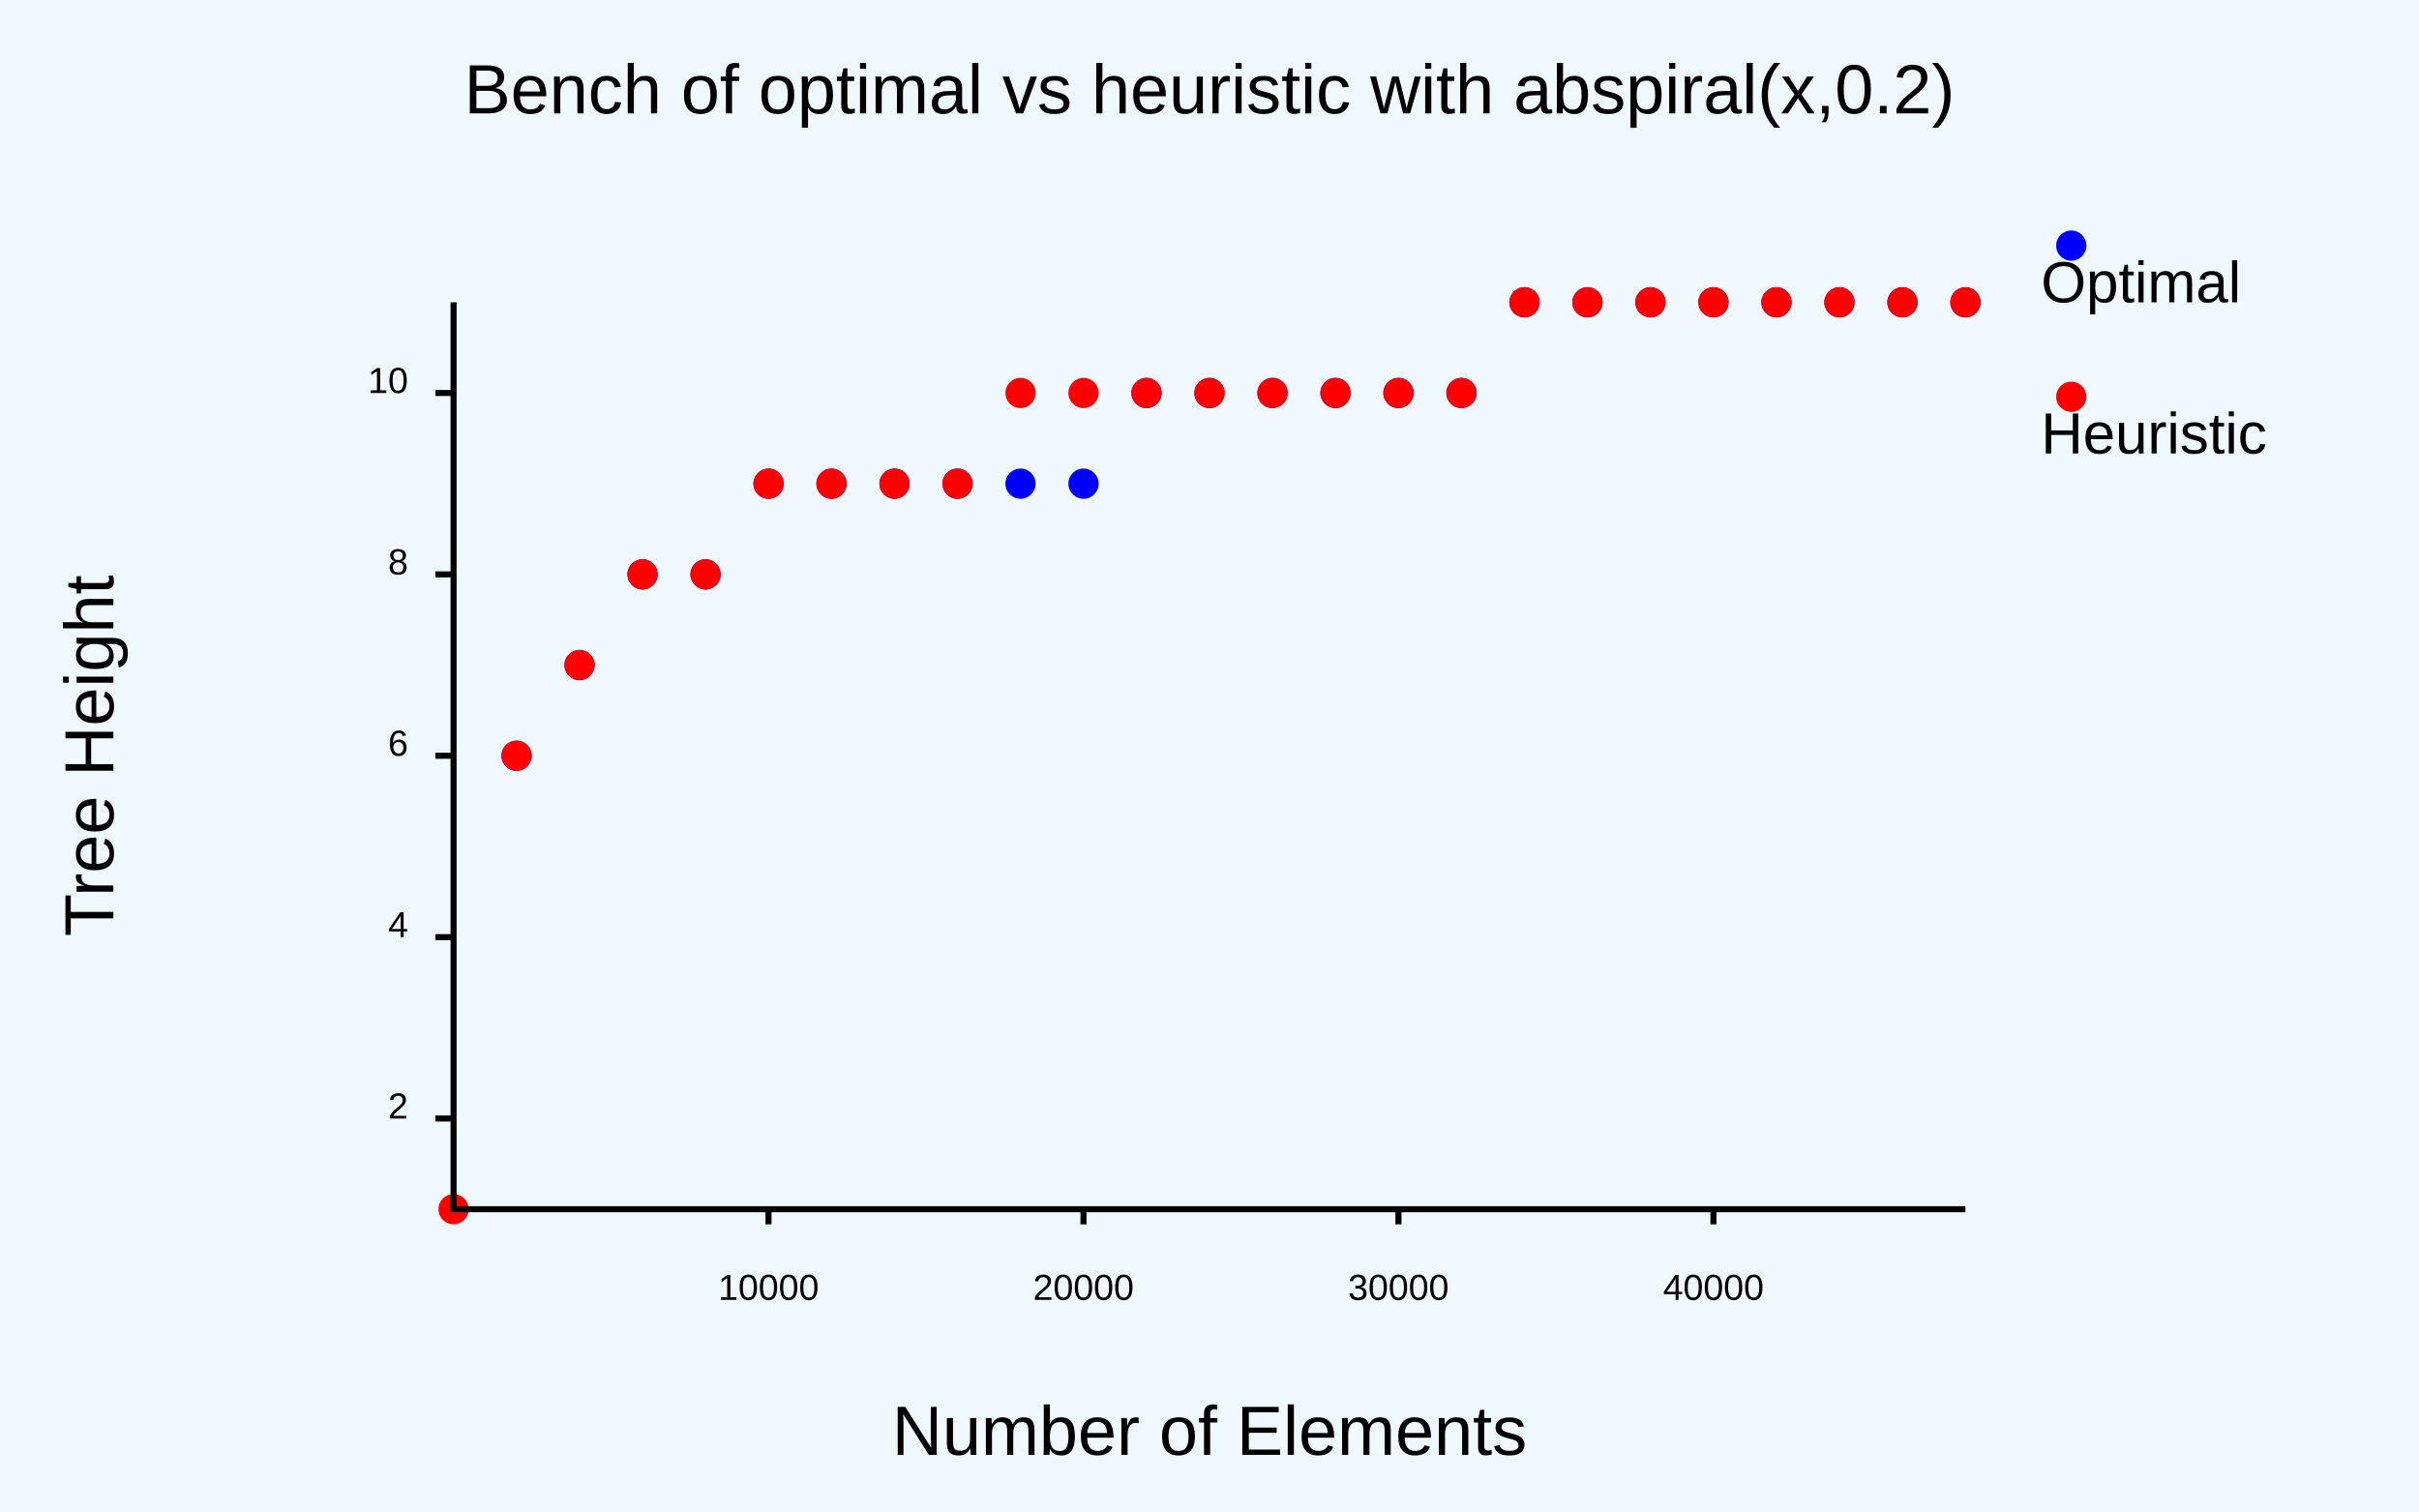
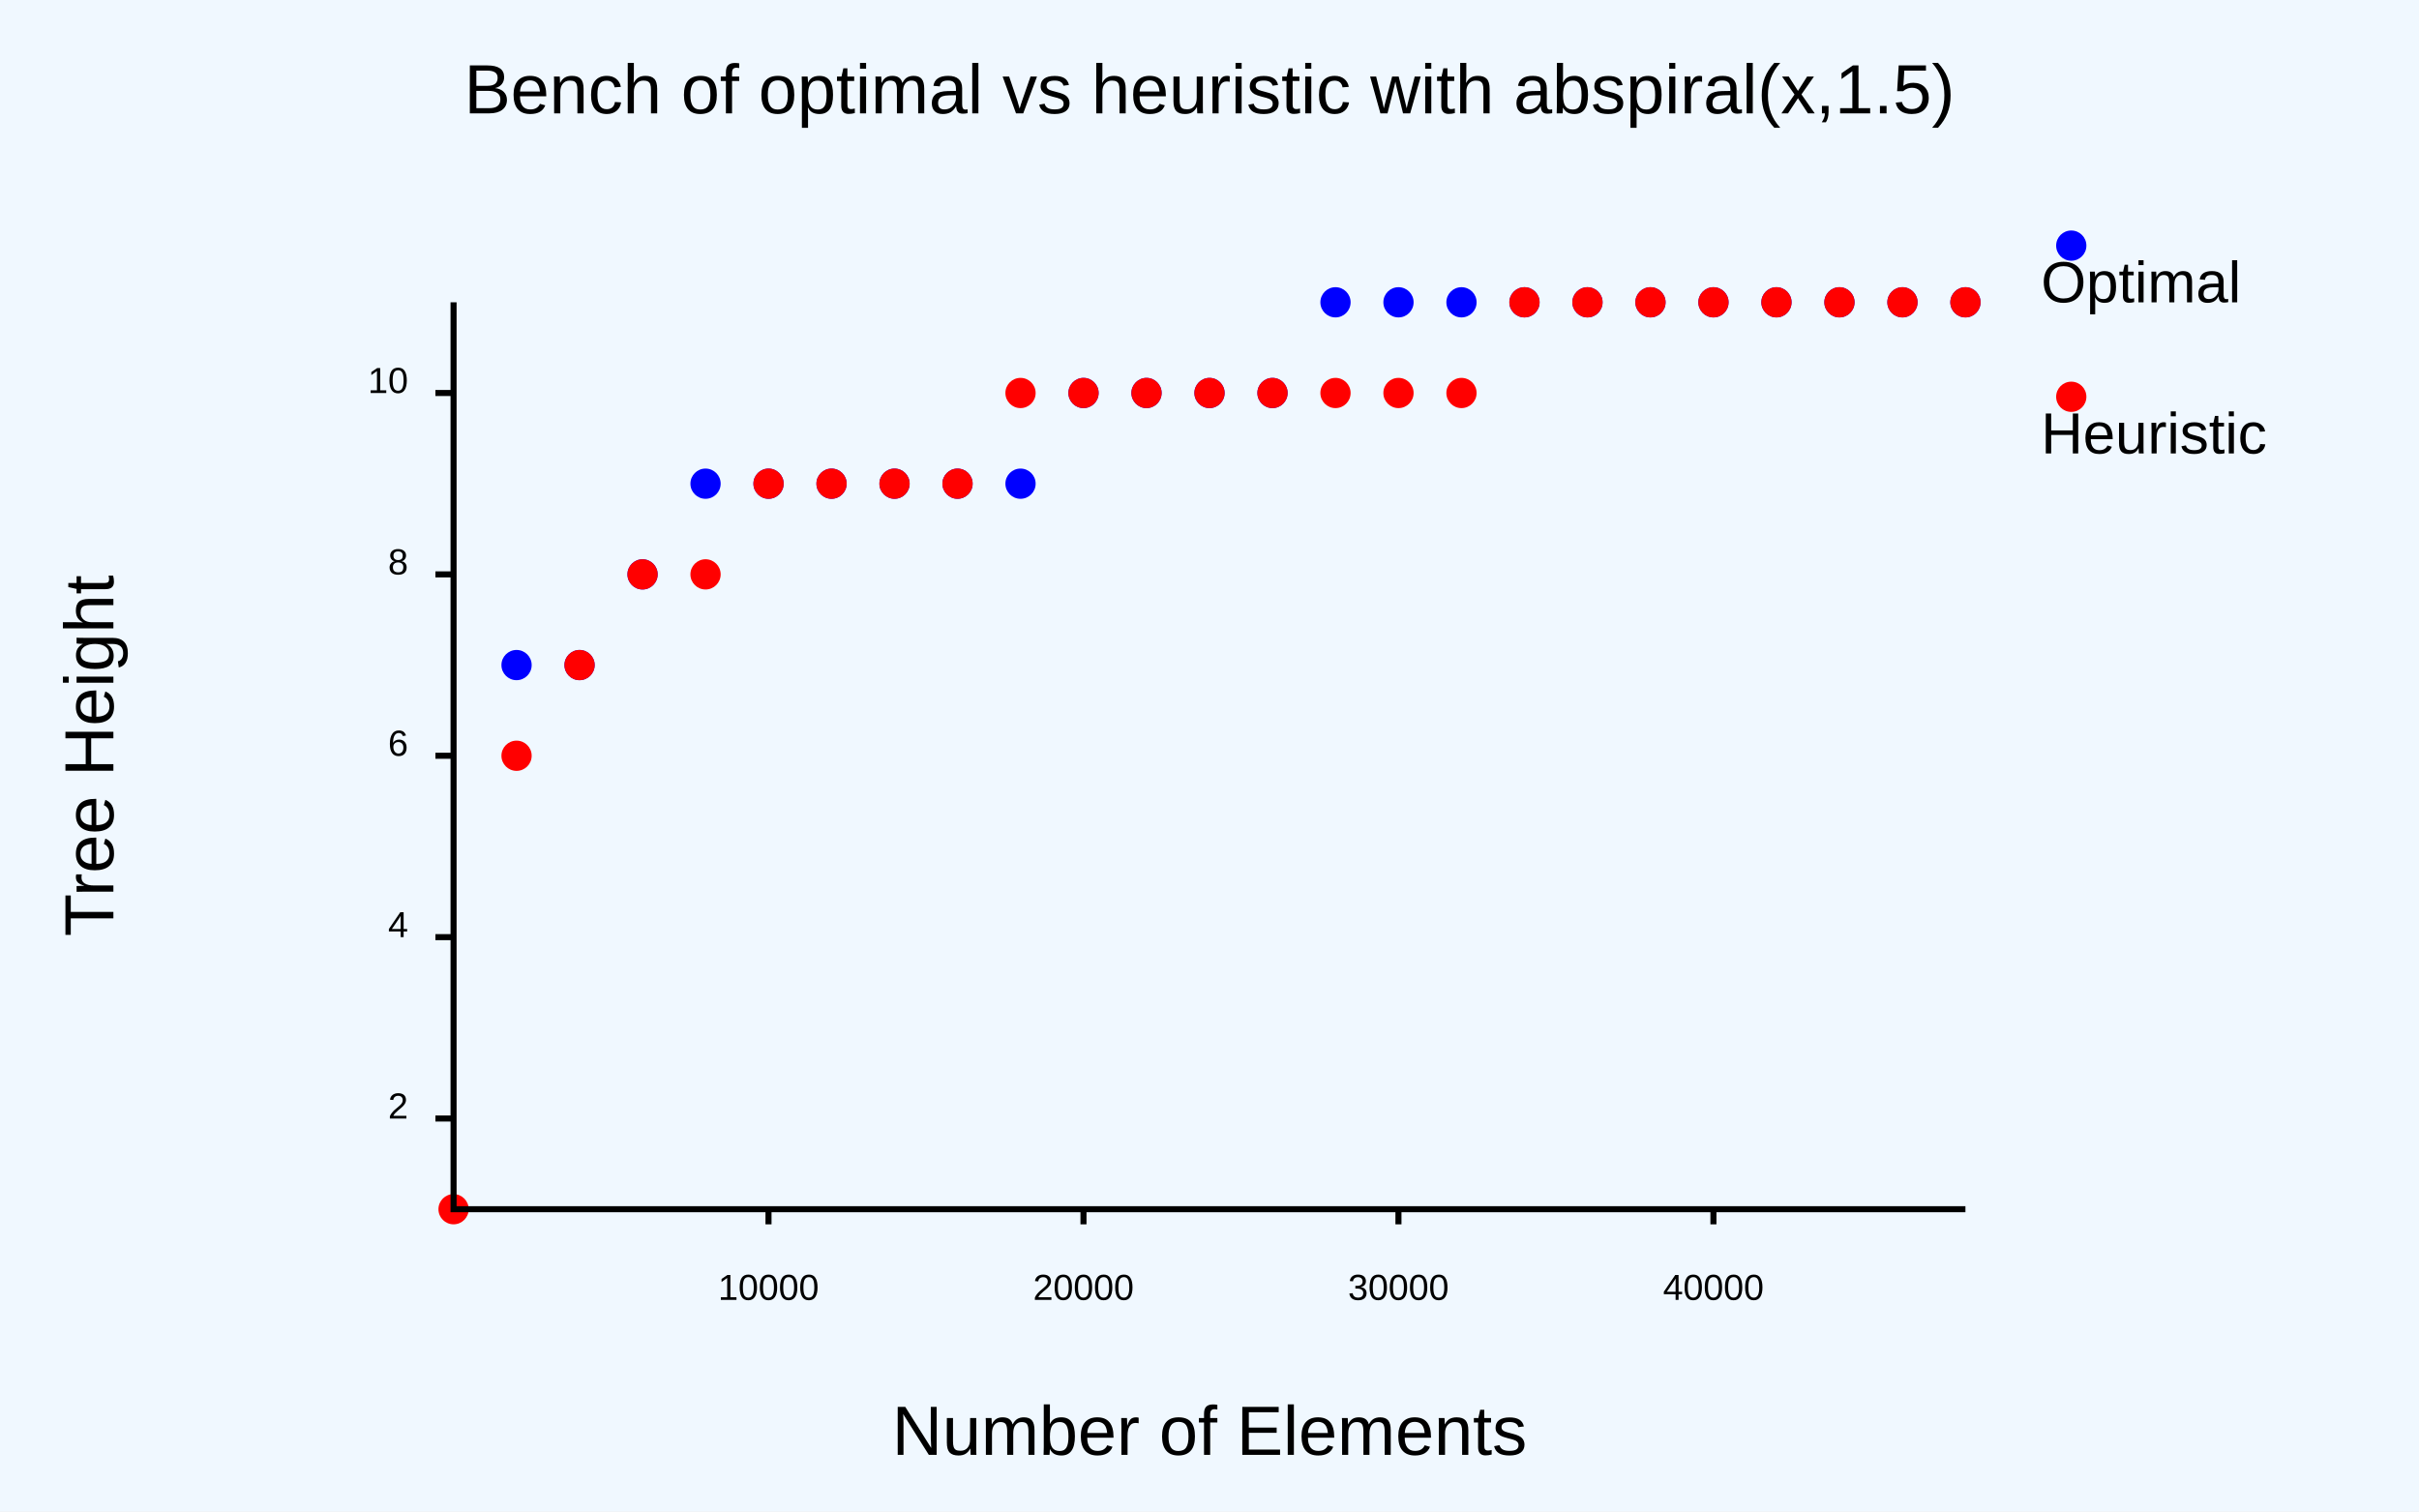
<svg xmlns="http://www.w3.org/2000/svg" class="poloto" width="800" height="500" viewBox="0 0 800 500">
  <style>.poloto {
                    font-family: "Arial";
                    stroke-width:2;
                    }
                    .poloto_text{fill: var(--poloto_fg_color,black);  }
                    .poloto_axis_lines{stroke: var(--poloto_fg_color,black);stoke-width:3;fill:none}
                    .poloto_background{fill: var(--poloto_bg_color,aliceblue); }
                    .poloto0stroke{stroke:  var(--poloto_color0,blue); }
                    .poloto1stroke{stroke:  var(--poloto_color1,red); }
                    .poloto2stroke{stroke:  var(--poloto_color2,green); }
                    .poloto3stroke{stroke:  var(--poloto_color3,gold); }
                    .poloto4stroke{stroke:  var(--poloto_color4,aqua); }
                    .poloto5stroke{stroke:  var(--poloto_color5,brown); }
                    .poloto6stroke{stroke:  var(--poloto_color6,lime); }
                    .poloto7stroke{stroke:  var(--poloto_color7,chocolate); }
                    .poloto0fill{fill:var(--poloto_color0,blue);}
                    .poloto1fill{fill:var(--poloto_color1,red);}
                    .poloto2fill{fill:var(--poloto_color2,green);}
                    .poloto3fill{fill:var(--poloto_color3,gold);}
                    .poloto4fill{fill:var(--poloto_color4,aqua);}
                    .poloto5fill{fill:var(--poloto_color5,brown);}
                    .poloto6fill{fill:var(--poloto_color6,lime);}
                    .poloto7fill{fill:var(--poloto_color7,chocolate);}</style>
  <rect class="poloto_background" fill="white" x="0" y="0" width="800" height="500" />
  <line class="poloto_axis_lines" stroke="black" x1="254.156" x2="254.156" y1="400" y2="405" />
  <text class="poloto_text" alignment-baseline="start" text-anchor="middle" x="254.156" y="430">10000</text>
  <line class="poloto_axis_lines" stroke="black" x1="358.323" x2="358.323" y1="400" y2="405" />
  <text class="poloto_text" alignment-baseline="start" text-anchor="middle" x="358.323" y="430">20000</text>
  <line class="poloto_axis_lines" stroke="black" x1="462.49" x2="462.49" y1="400" y2="405" />
  <text class="poloto_text" alignment-baseline="start" text-anchor="middle" x="462.49" y="430">30000</text>
  <line class="poloto_axis_lines" stroke="black" x1="566.656" x2="566.656" y1="400" y2="405" />
  <text class="poloto_text" alignment-baseline="start" text-anchor="middle" x="566.656" y="430">40000</text>
  <line class="poloto_axis_lines" stroke="black" x1="150" x2="144" y1="370" y2="370" />
  <text class="poloto_text" alignment-baseline="middle" text-anchor="end" x="135" y="370">2</text>
  <line class="poloto_axis_lines" stroke="black" x1="150" x2="144" y1="310" y2="310" />
  <text class="poloto_text" alignment-baseline="middle" text-anchor="end" x="135" y="310">4</text>
  <line class="poloto_axis_lines" stroke="black" x1="150" x2="144" y1="250" y2="250" />
  <text class="poloto_text" alignment-baseline="middle" text-anchor="end" x="135" y="250">6</text>
  <line class="poloto_axis_lines" stroke="black" x1="150" x2="144" y1="190" y2="190" />
  <text class="poloto_text" alignment-baseline="middle" text-anchor="end" x="135" y="190">8</text>
  <line class="poloto_axis_lines" stroke="black" x1="150" x2="144" y1="130" y2="130" />
  <text class="poloto_text" alignment-baseline="middle" text-anchor="end" x="135" y="130">10</text>
  <text class="poloto_text" alignment-baseline="middle" text-anchor="start" font-size="large" x="675" y="100">Optimal</text>
  <circle class="poloto0fill" cx="685" cy="81.25" r="5" />
  <g class="poloto0fill">
-     <circle cx="170.833" cy="250" r="5" />
+     <circle cx="170.833" cy="220" r="5" />
    <circle cx="191.667" cy="220" r="5" />
    <circle cx="212.5" cy="190" r="5" />
-     <circle cx="233.333" cy="190" r="5" />
+     <circle cx="233.333" cy="160" r="5" />
    <circle cx="254.167" cy="160" r="5" />
    <circle cx="275" cy="160" r="5" />
    <circle cx="295.833" cy="160" r="5" />
    <circle cx="316.667" cy="160" r="5" />
    <circle cx="337.5" cy="160" r="5" />
-     <circle cx="358.333" cy="160" r="5" />
+     <circle cx="358.333" cy="130" r="5" />
    <circle cx="379.167" cy="130" r="5" />
    <circle cx="400" cy="130" r="5" />
    <circle cx="420.833" cy="130" r="5" />
-     <circle cx="441.667" cy="130" r="5" />
-     <circle cx="462.5" cy="130" r="5" />
-     <circle cx="483.333" cy="130" r="5" />
+     <circle cx="441.667" cy="100" r="5" />
+     <circle cx="462.5" cy="100" r="5" />
+     <circle cx="483.333" cy="100" r="5" />
    <circle cx="504.167" cy="100" r="5" />
    <circle cx="525" cy="100" r="5" />
    <circle cx="545.833" cy="100" r="5" />
    <circle cx="566.667" cy="100" r="5" />
    <circle cx="587.5" cy="100" r="5" />
    <circle cx="608.333" cy="100" r="5" />
    <circle cx="629.167" cy="100" r="5" />
    <circle cx="650" cy="100" r="5" />
  </g>
  <text class="poloto_text" alignment-baseline="middle" text-anchor="start" font-size="large" x="675" y="150">Heuristic</text>
  <circle class="poloto1fill" cx="685" cy="131.25" r="5" />
  <g class="poloto1fill">
    <circle cx="150" cy="400" r="5" />
    <circle cx="170.833" cy="250" r="5" />
    <circle cx="191.667" cy="220" r="5" />
    <circle cx="212.5" cy="190" r="5" />
    <circle cx="233.333" cy="190" r="5" />
    <circle cx="254.167" cy="160" r="5" />
    <circle cx="275" cy="160" r="5" />
    <circle cx="295.833" cy="160" r="5" />
    <circle cx="316.667" cy="160" r="5" />
    <circle cx="337.5" cy="130" r="5" />
    <circle cx="358.333" cy="130" r="5" />
    <circle cx="379.167" cy="130" r="5" />
    <circle cx="400" cy="130" r="5" />
    <circle cx="420.833" cy="130" r="5" />
    <circle cx="441.667" cy="130" r="5" />
    <circle cx="462.5" cy="130" r="5" />
    <circle cx="483.333" cy="130" r="5" />
    <circle cx="504.167" cy="100" r="5" />
    <circle cx="525" cy="100" r="5" />
    <circle cx="545.833" cy="100" r="5" />
    <circle cx="566.667" cy="100" r="5" />
    <circle cx="587.5" cy="100" r="5" />
    <circle cx="608.333" cy="100" r="5" />
    <circle cx="629.167" cy="100" r="5" />
    <circle cx="650" cy="100" r="5" />
  </g>
-   <text class="poloto_text" alignment-baseline="start" text-anchor="middle" font-size="x-large" x="400" y="37.5">Bench of optimal vs heuristic with abspiral(x,0.2)</text>
+   <text class="poloto_text" alignment-baseline="start" text-anchor="middle" font-size="x-large" x="400" y="37.5">Bench of optimal vs heuristic with abspiral(x,1.5)</text>
  <text class="poloto_text" alignment-baseline="start" text-anchor="middle" font-size="x-large" x="400" y="481.25">Number of Elements</text>
  <text class="poloto_text" alignment-baseline="start" text-anchor="middle" font-size="x-large" transform="rotate(-90,37.5,250)" x="37.5" y="250">Tree Height</text>
  <path stroke="black" fill="none" class="poloto_axis_lines" d=" M 150 100 L 150 400 L 650 400" />
</svg>
